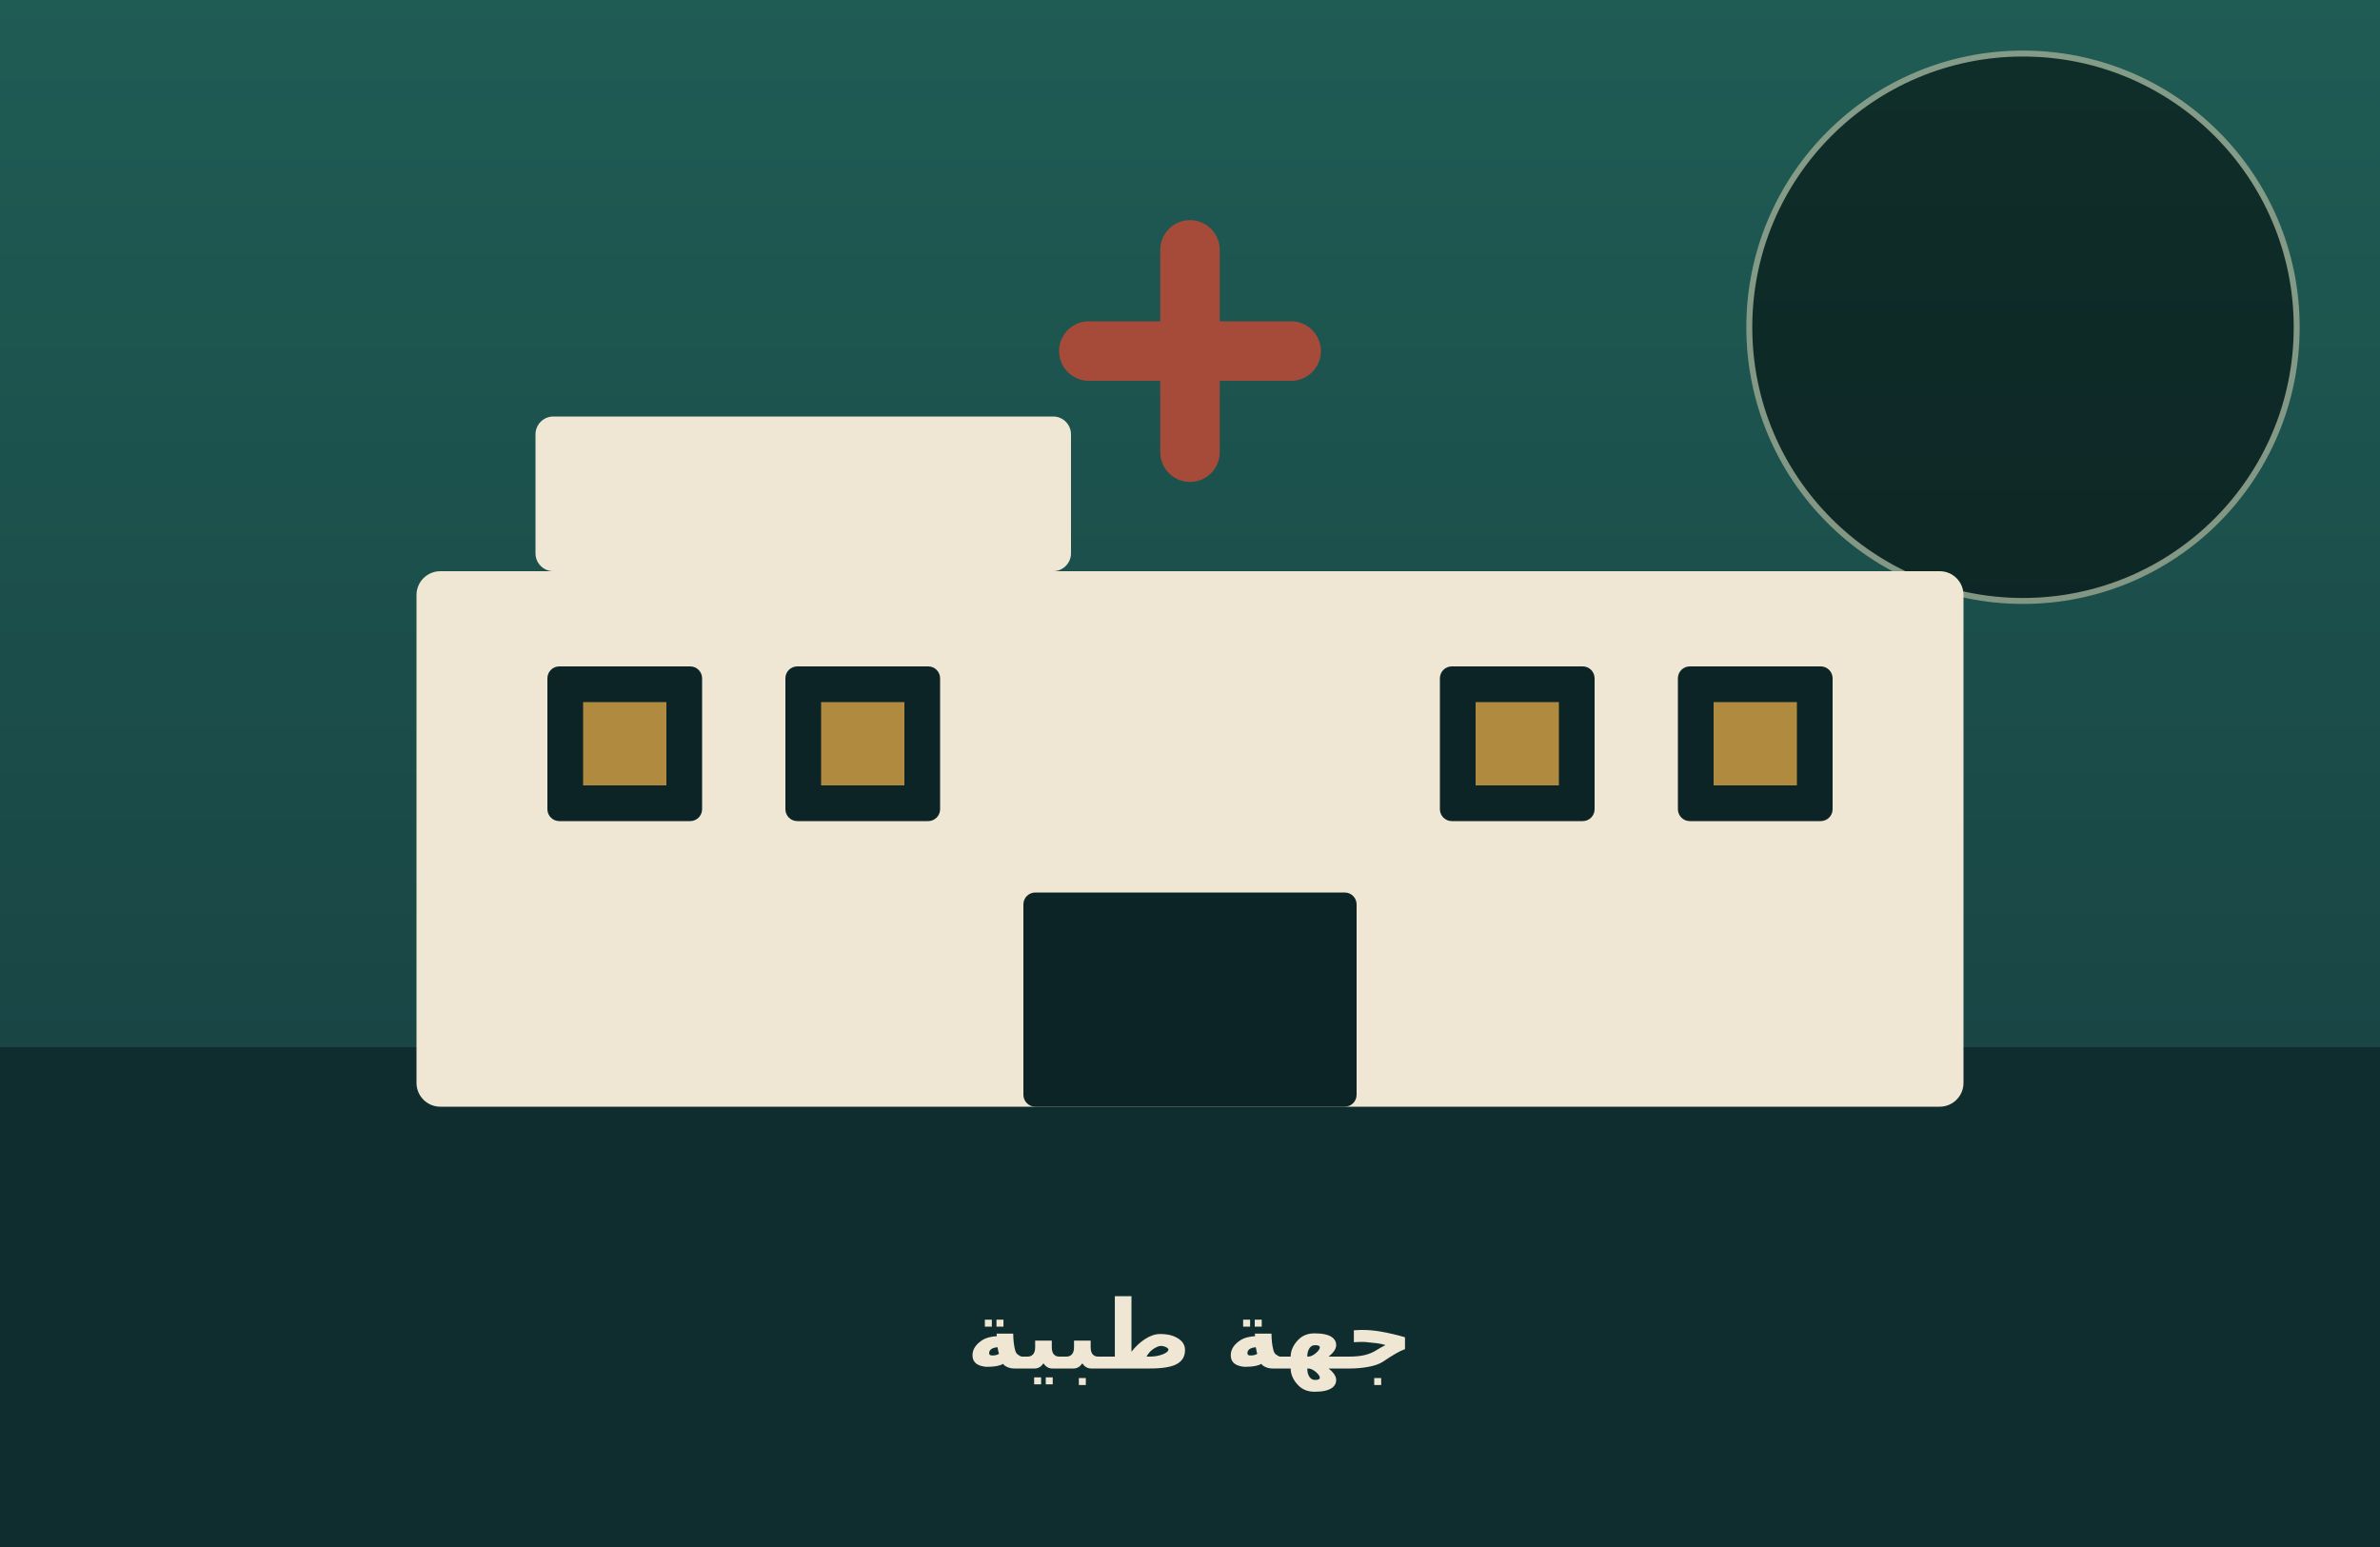
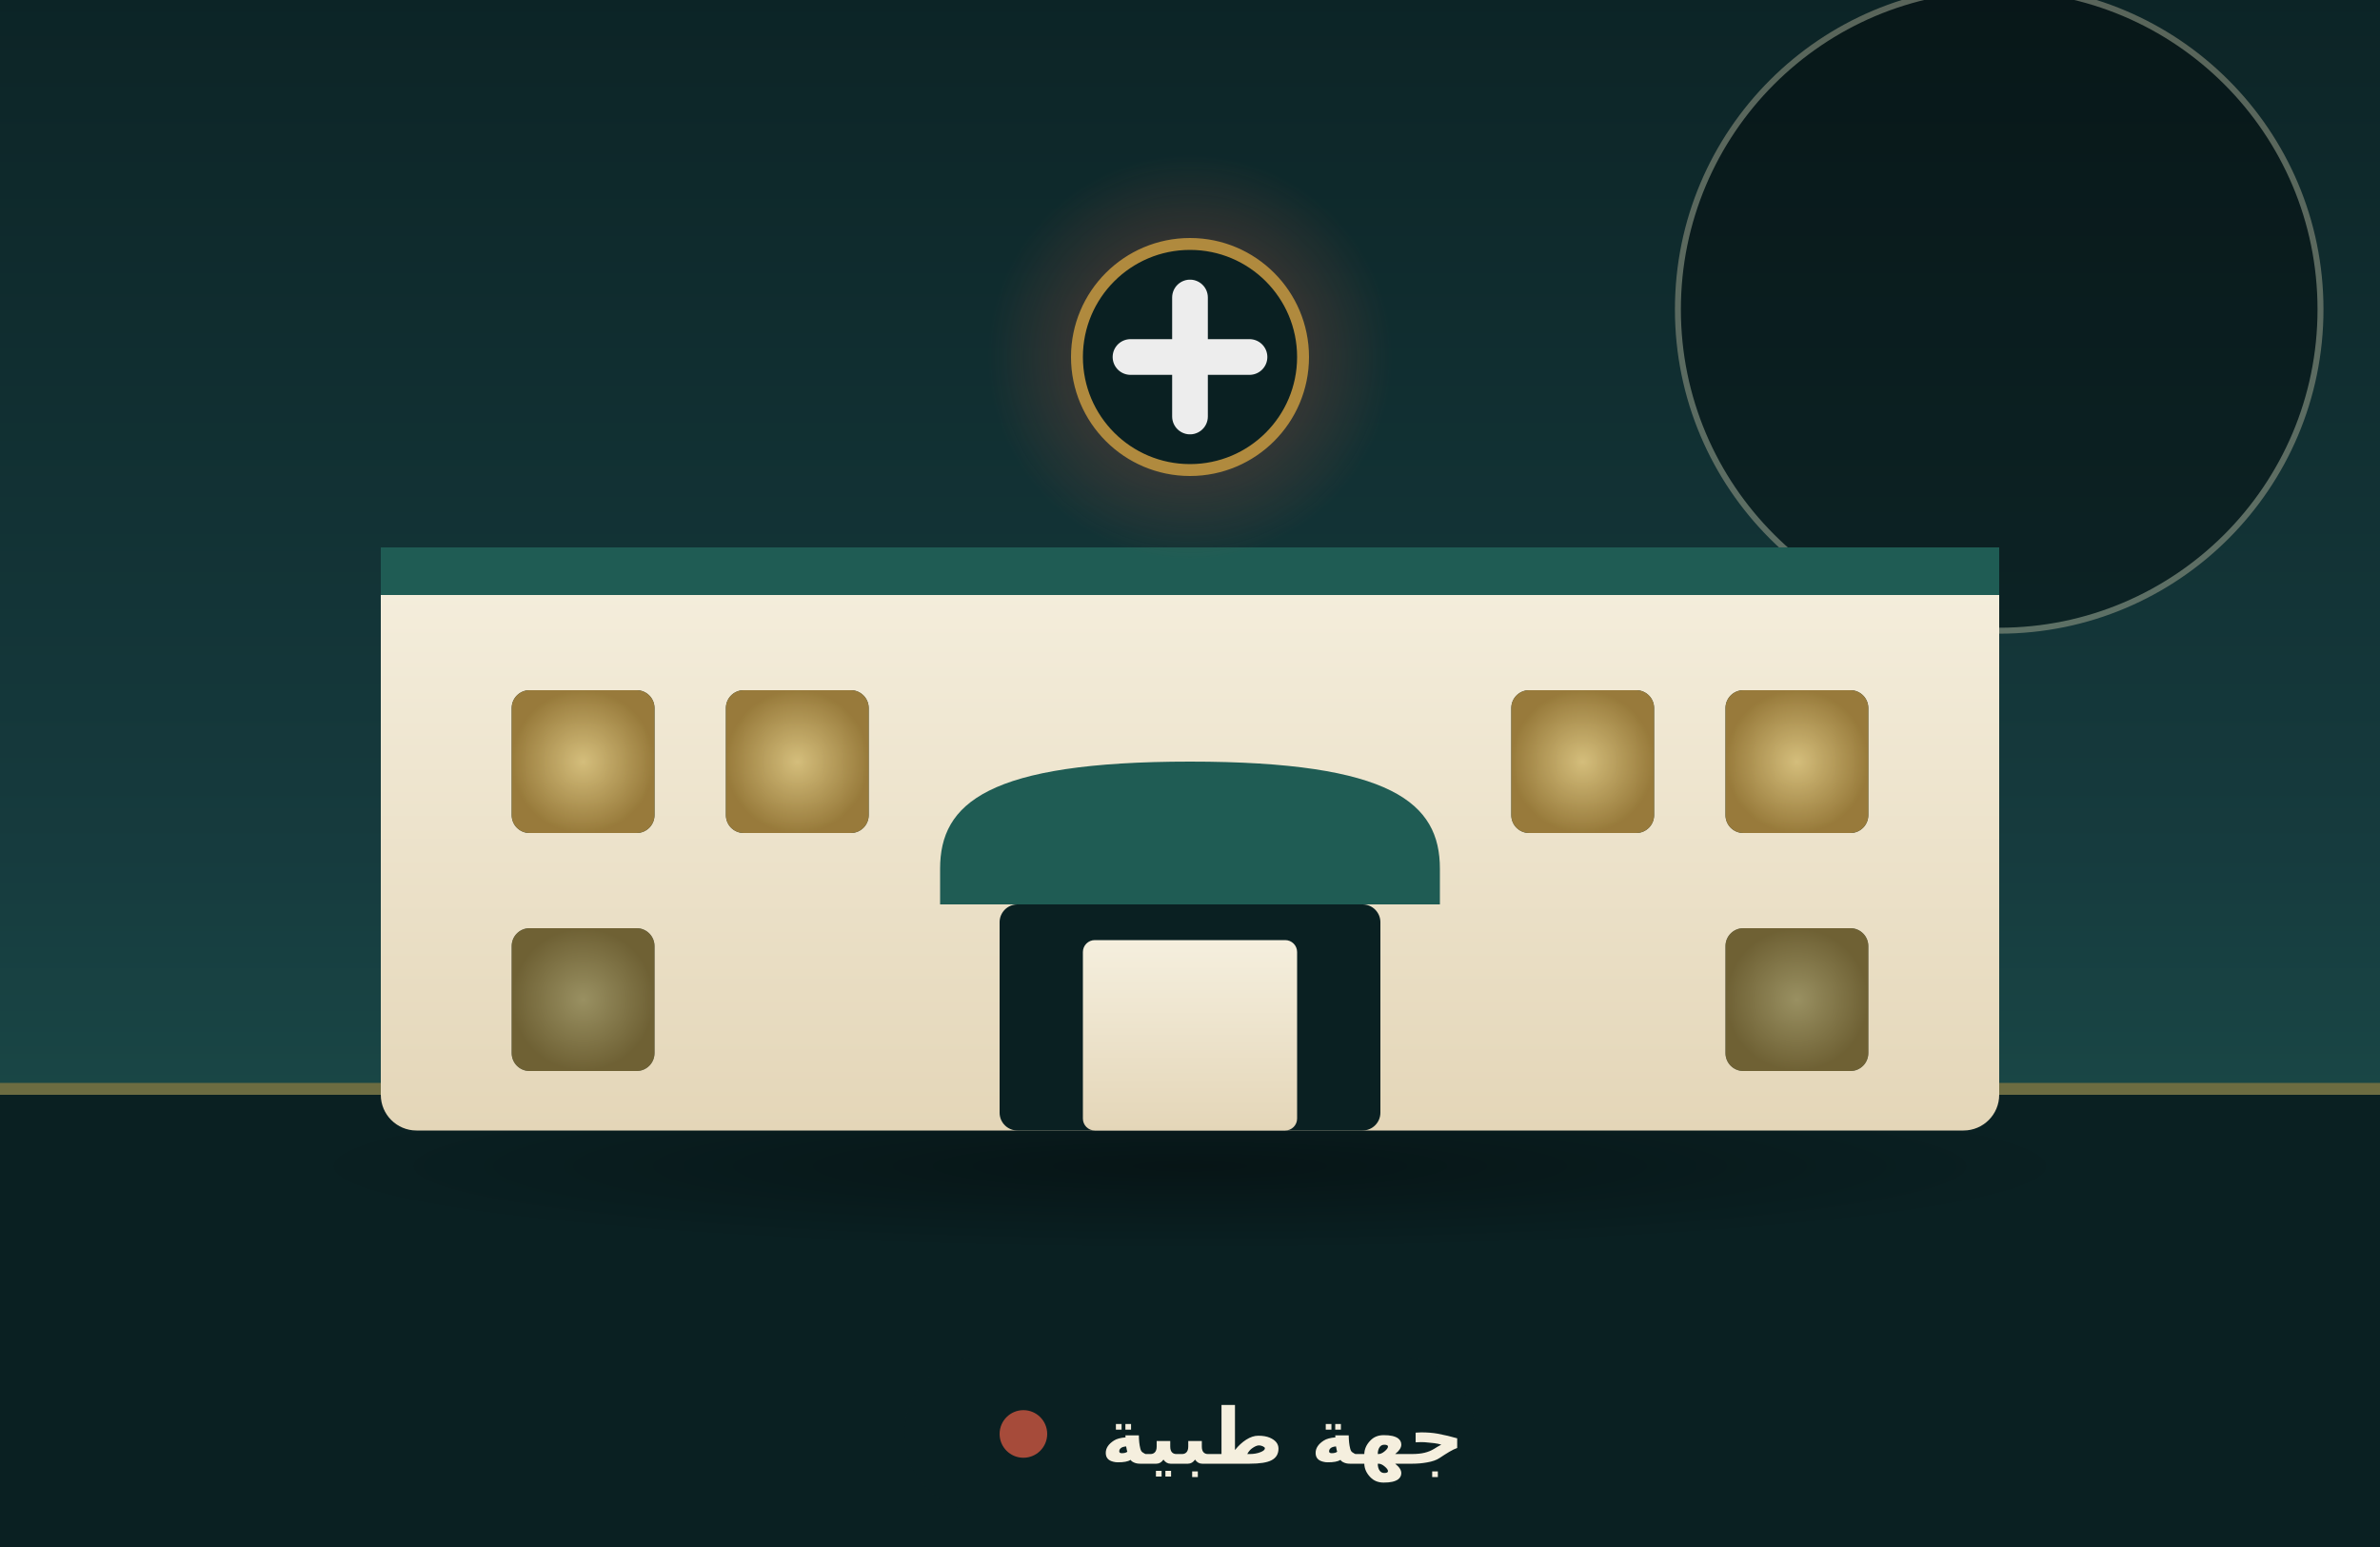
<svg xmlns="http://www.w3.org/2000/svg" viewBox="0 0 400 260">
  <defs>
-     <linearGradient id="sky" x1="0" y1="0" x2="0" y2="1">
-       <stop stop-color="#1F5C54" />
-       <stop offset="1" stop-color="#163B3E" />
+     <linearGradient id="skyM" x1="0" y1="0" x2="0" y2="1">
+       <stop stop-color="#0C2426" />
+       <stop offset=".55" stop-color="#163B3E" />
+       <stop offset="1" stop-color="#1F5C54" />
    </linearGradient>
+     <linearGradient id="faceM" x1="0" y1="0" x2="0" y2="1">
+       <stop stop-color="#F5EFDE" />
+       <stop offset="1" stop-color="#E4D6B8" />
+     </linearGradient>
+     <radialGradient id="glowM" cx=".5" cy=".5" r=".5">
+       <stop offset="0" stop-color="#A64B3A" stop-opacity=".55" />
+       <stop offset="1" stop-color="#A64B3A" stop-opacity="0" />
+     </radialGradient>
+     <radialGradient id="winM" cx=".5" cy=".5" r=".5">
+       <stop offset="0" stop-color="#F7D98A" />
+       <stop offset="1" stop-color="#B08A3E" />
+     </radialGradient>
+     <radialGradient id="groundM" cx=".5" cy=".5" r=".5">
+       <stop offset="0" stop-color="#000" stop-opacity=".35" />
+       <stop offset="1" stop-color="#000" stop-opacity="0" />
+     </radialGradient>
  </defs>
-   <rect width="400" height="260" fill="url(#sky)" />
-   <g opacity=".5" stroke="#E9DDBB" stroke-width="1">
-     <circle cx="340" cy="55" r="34" />
-     <circle cx="340" cy="55" r="46" />
+   <rect width="400" height="260" fill="url(#skyM)" />
+   <g opacity=".35" stroke="#E9DDBB" stroke-width="1">
+     <circle cx="336" cy="52" r="30" />
+     <circle cx="336" cy="52" r="42" />
+     <circle cx="336" cy="52" r="54" />
  </g>
-   <rect x="0" y="176" width="400" height="84" fill="#0F2C2E" />
-   <rect x="70" y="96" width="260" height="90" rx="4" fill="#EFE6D4" />
-   <rect x="90" y="70" width="90" height="26" rx="3" fill="#EFE6D4" />
-   <g fill="#0C2426">
-     <rect x="92" y="112" width="26" height="26" rx="2" />
-     <rect x="132" y="112" width="26" height="26" rx="2" />
-     <rect x="242" y="112" width="26" height="26" rx="2" />
-     <rect x="282" y="112" width="26" height="26" rx="2" />
-     <rect x="172" y="150" width="56" height="36" rx="2" />
+   <rect x="0" y="182" width="400" height="2" fill="#B08A3E" opacity=".55" />
+   <rect x="0" y="184" width="400" height="76" fill="#0A2022" />
+   <ellipse cx="200" cy="196" rx="150" ry="14" fill="url(#groundM)" />
+   <rect x="64" y="92" width="272" height="98" rx="6" fill="url(#faceM)" />
+   <rect x="64" y="92" width="272" height="8" fill="#1F5C54" />
+   <g>
+     <rect x="86" y="116" width="24" height="24" rx="3" fill="#0C2426" />
+     <rect x="86" y="116" width="24" height="24" rx="3" fill="url(#winM)" opacity=".85" />
+     <rect x="122" y="116" width="24" height="24" rx="3" fill="#0C2426" />
+     <rect x="122" y="116" width="24" height="24" rx="3" fill="url(#winM)" opacity=".85" />
+     <rect x="254" y="116" width="24" height="24" rx="3" fill="#0C2426" />
+     <rect x="254" y="116" width="24" height="24" rx="3" fill="url(#winM)" opacity=".85" />
+     <rect x="290" y="116" width="24" height="24" rx="3" fill="#0C2426" />
+     <rect x="290" y="116" width="24" height="24" rx="3" fill="url(#winM)" opacity=".85" />
+     <rect x="86" y="156" width="24" height="24" rx="3" fill="#0C2426" />
+     <rect x="86" y="156" width="24" height="24" rx="3" fill="url(#winM)" opacity=".6" />
+     <rect x="290" y="156" width="24" height="24" rx="3" fill="#0C2426" />
+     <rect x="290" y="156" width="24" height="24" rx="3" fill="url(#winM)" opacity=".6" />
  </g>
-   <g fill="#B08A3E">
-     <rect x="98" y="118" width="14" height="14" />
-     <rect x="138" y="118" width="14" height="14" />
-     <rect x="248" y="118" width="14" height="14" />
-     <rect x="288" y="118" width="14" height="14" />
+   <path d="M158 146c0-11 8-18 42-18s42 7 42 18v6h-84z" fill="#1F5C54" />
+   <rect x="168" y="152" width="64" height="38" rx="3" fill="#0A2022" />
+   <rect x="182" y="158" width="36" height="32" rx="2" fill="url(#faceM)" />
+   <circle cx="200" cy="60" r="34" fill="url(#glowM)" />
+   <circle cx="200" cy="60" r="19" fill="#0A2022" />
+   <circle cx="200" cy="60" r="19" fill="none" stroke="#B08A3E" stroke-width="2" />
+   <path d="M200 50v20M190 60h20" stroke="#EDEDED" stroke-width="6" stroke-linecap="round" />
+   <g>
+     <rect x="152" y="228" width="96" height="26" rx="13" fill="#0A2022" opacity=".82" />
+     <circle cx="172" cy="241" r="4" fill="#A64B3A" />
+     <text x="185" y="246" fill="#F5EFDE" font-family="Tajawal,Arial" font-size="13" font-weight="700">جهة طبية</text>
  </g>
-   <g stroke="#A64B3A" stroke-width="10" stroke-linecap="round">
-     <path d="M200 42v34M183 59h34" />
-   </g>
-   <text x="200" y="230" text-anchor="middle" fill="#EFE6D4" font-family="Tajawal,Arial" font-size="16" font-weight="700">جهة طبية</text>
</svg>
